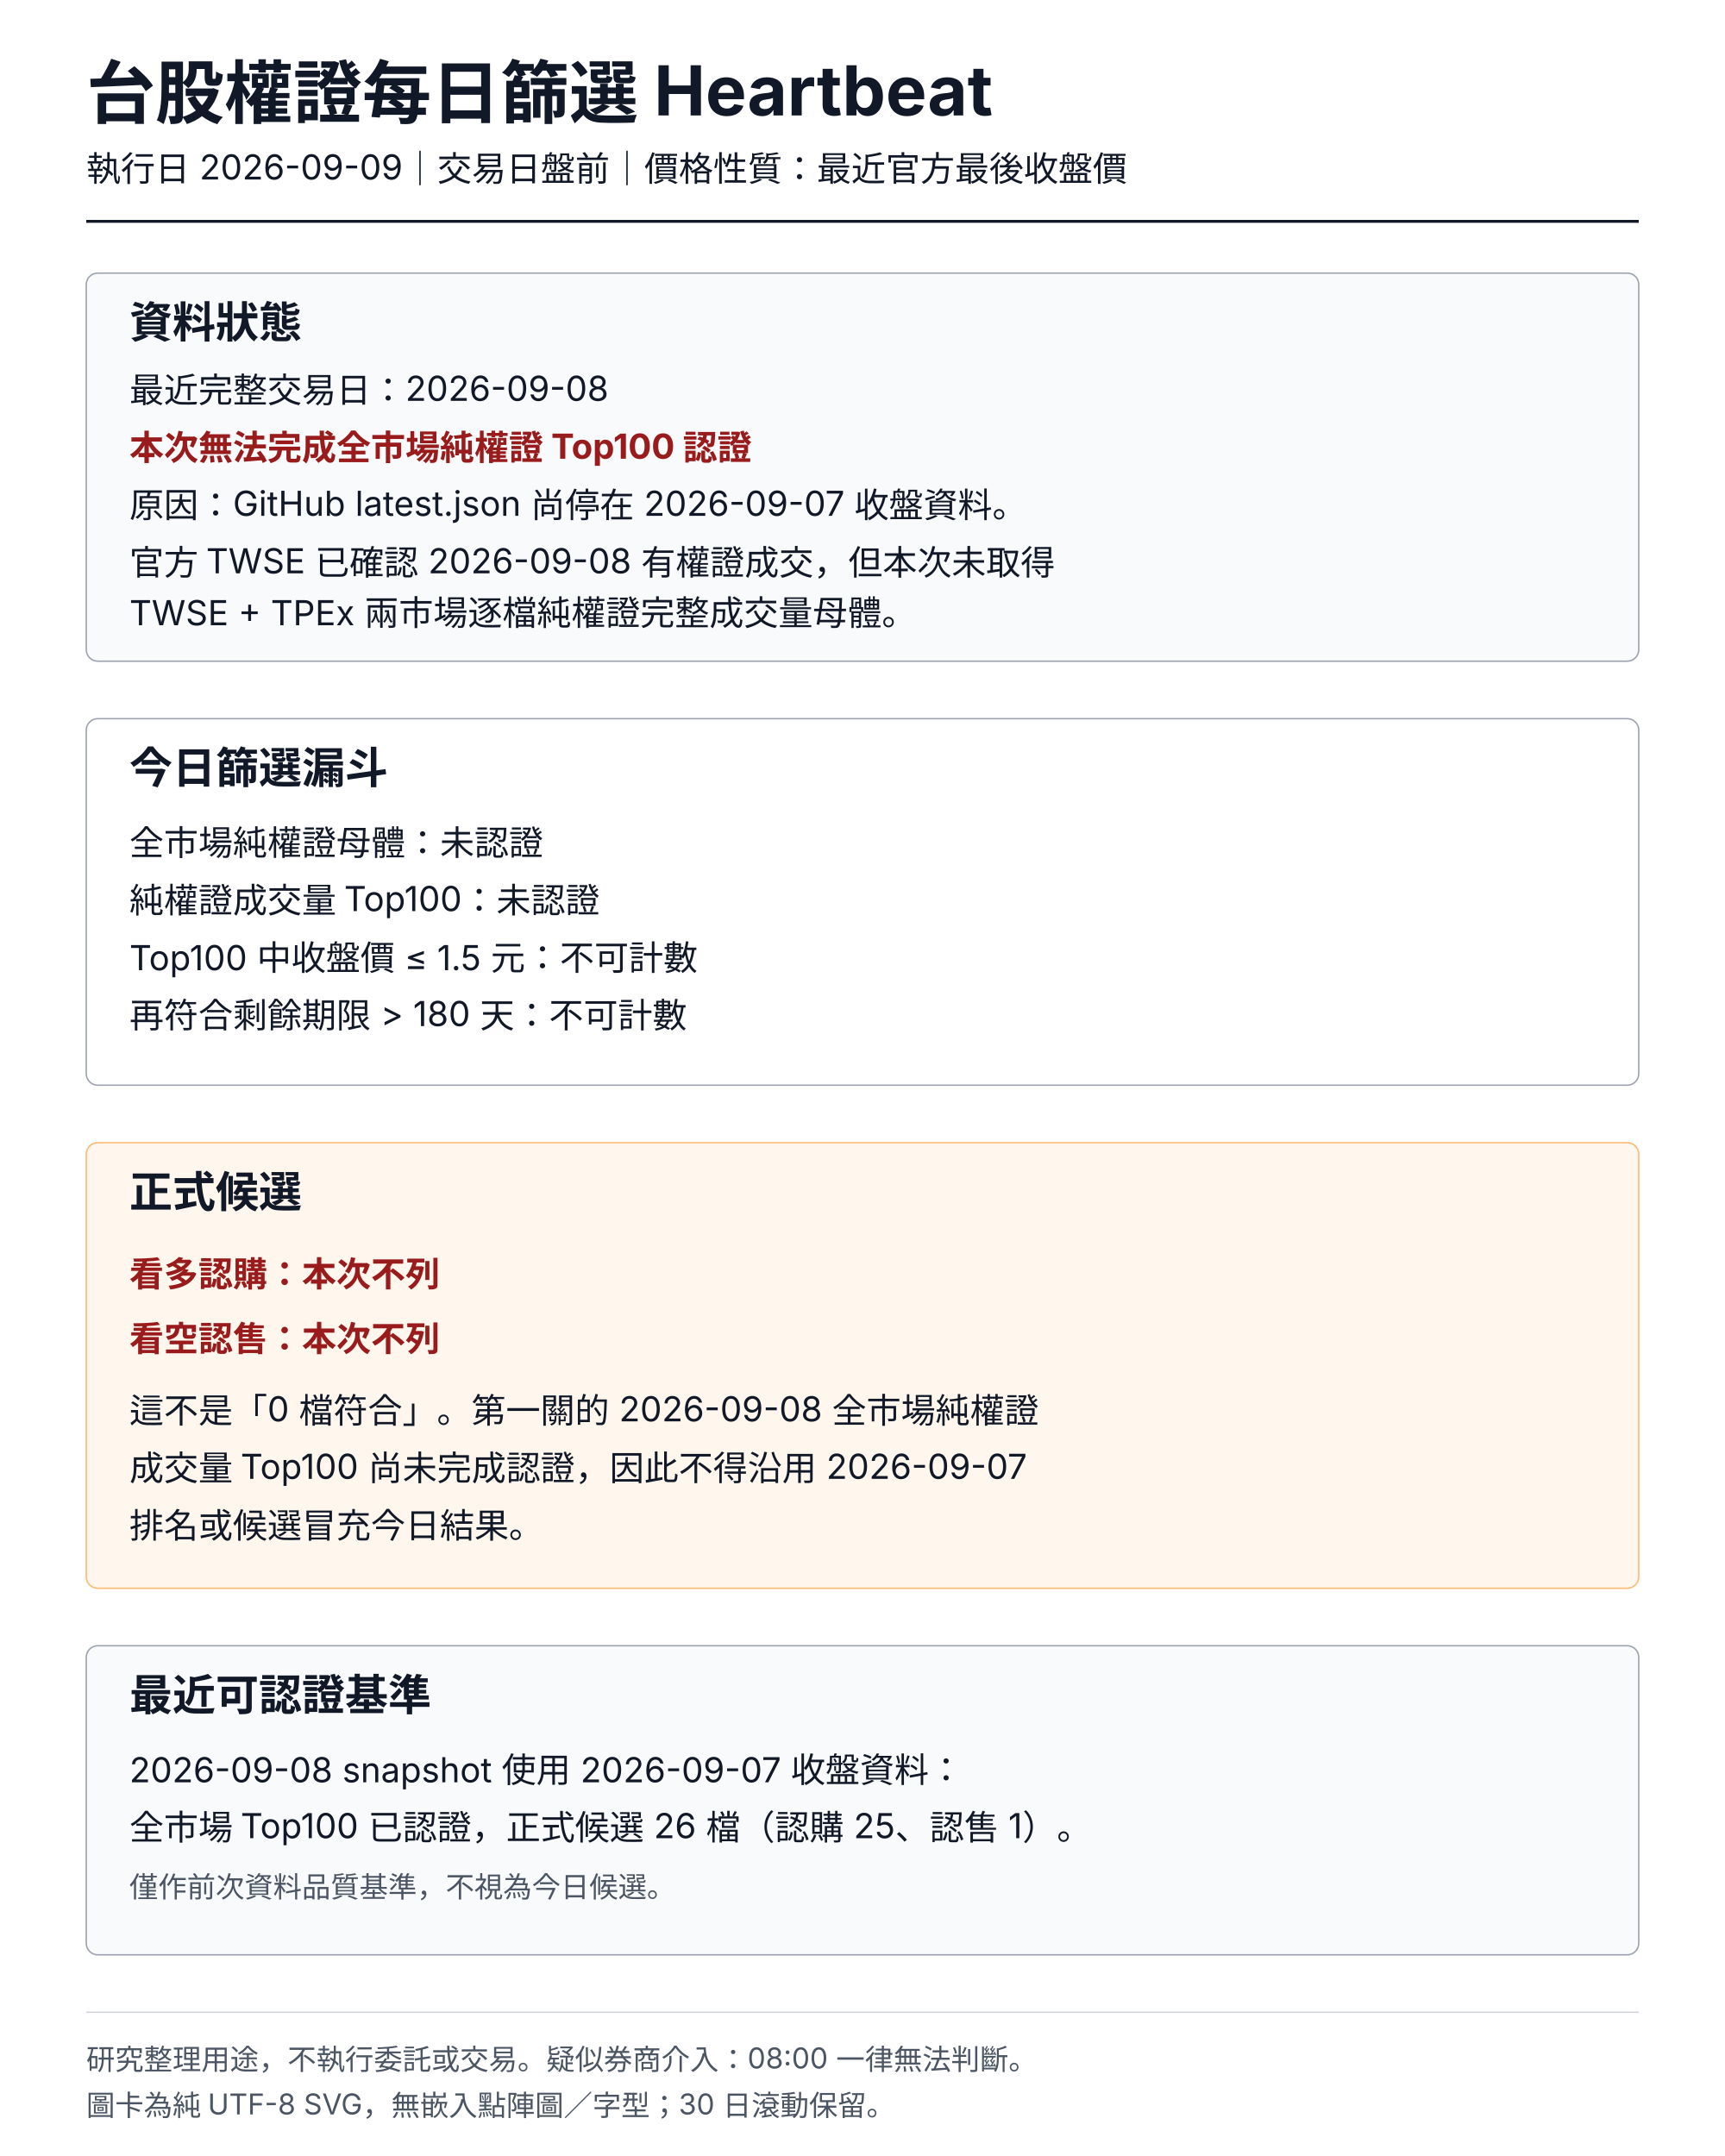
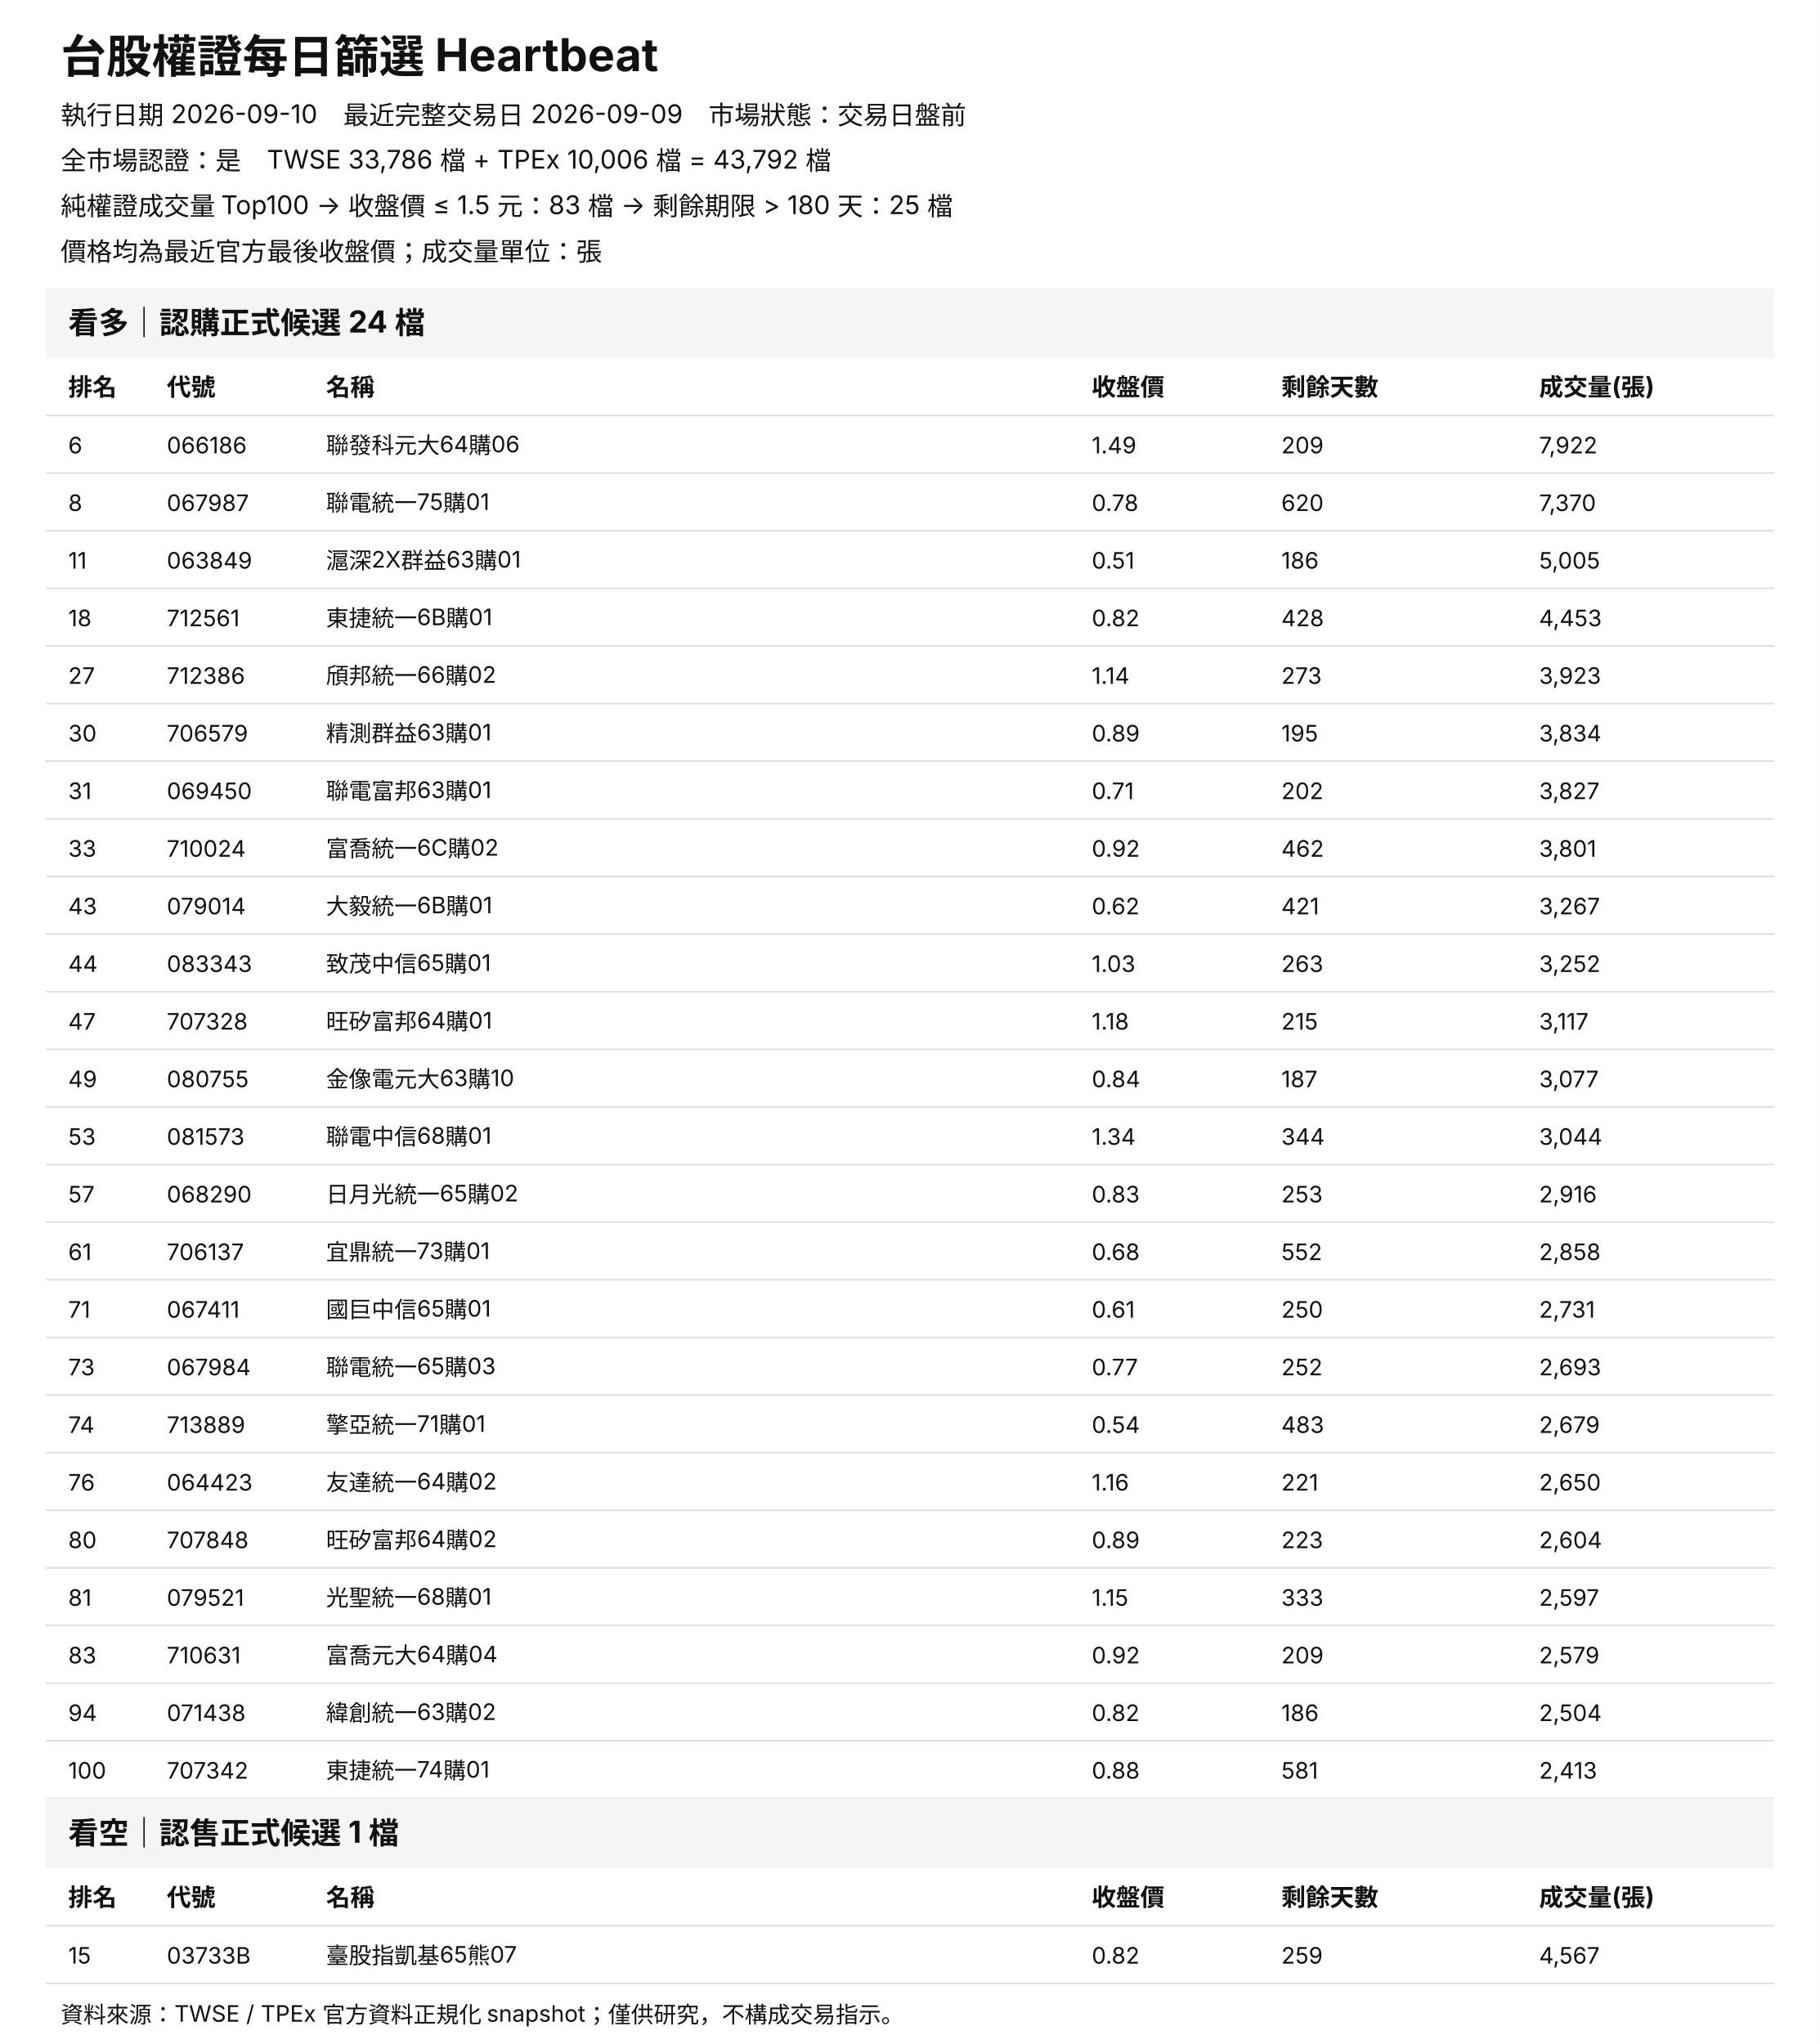
- <svg xmlns="http://www.w3.org/2000/svg" width="1200" height="1500" viewBox="0 0 1200 1500">
-   <rect width="1200" height="1500" fill="#ffffff" />
-   <style>
-     text{font-family:-apple-system,BlinkMacSystemFont,"Noto Sans TC","Microsoft JhengHei",sans-serif;fill:#111827}
-     .title{font-size:48px;font-weight:700}.sub{font-size:24px}.h{font-size:30px;font-weight:700}.b{font-size:24px}.s{font-size:20px}.warn{fill:#991b1b;font-weight:700}.muted{fill:#4b5563}
-   </style>
-   <text x="60" y="82" class="title">台股權證每日篩選 Heartbeat</text>
-   <text x="60" y="126" class="sub">執行日 2026-09-09｜交易日盤前｜價格性質：最近官方最後收盤價</text>
-   <line x1="60" y1="154" x2="1140" y2="154" stroke="#111827" stroke-width="2" />
-   <rect x="60" y="190" width="1080" height="270" rx="8" fill="#f9fafb" stroke="#9ca3af" />
-   <text x="90" y="235" class="h">資料狀態</text>
-   <text x="90" y="280" class="b">最近完整交易日：2026-09-08</text>
-   <text x="90" y="320" class="b warn">本次無法完成全市場純權證 Top100 認證</text>
-   <text x="90" y="360" class="b">原因：GitHub latest.json 尚停在 2026-09-07 收盤資料。</text>
-   <text x="90" y="400" class="b">官方 TWSE 已確認 2026-09-08 有權證成交，但本次未取得</text>
-   <text x="90" y="435" class="b">TWSE + TPEx 兩市場逐檔純權證完整成交量母體。</text>
-   <rect x="60" y="500" width="1080" height="255" rx="8" fill="#ffffff" stroke="#9ca3af" />
-   <text x="90" y="545" class="h">今日篩選漏斗</text>
-   <text x="90" y="595" class="b">全市場純權證母體：未認證</text>
-   <text x="90" y="635" class="b">純權證成交量 Top100：未認證</text>
-   <text x="90" y="675" class="b">Top100 中收盤價 ≤ 1.5 元：不可計數</text>
-   <text x="90" y="715" class="b">再符合剩餘期限 &gt; 180 天：不可計數</text>
-   <rect x="60" y="795" width="1080" height="310" rx="8" fill="#fff7ed" stroke="#fdba74" />
-   <text x="90" y="840" class="h">正式候選</text>
-   <text x="90" y="895" class="b warn">看多認購：本次不列</text>
-   <text x="90" y="940" class="b warn">看空認售：本次不列</text>
-   <text x="90" y="990" class="b">這不是「0 檔符合」。第一關的 2026-09-08 全市場純權證</text>
-   <text x="90" y="1030" class="b">成交量 Top100 尚未完成認證，因此不得沿用 2026-09-07</text>
-   <text x="90" y="1070" class="b">排名或候選冒充今日結果。</text>
-   <rect x="60" y="1145" width="1080" height="215" rx="8" fill="#f9fafb" stroke="#9ca3af" />
-   <text x="90" y="1190" class="h">最近可認證基準</text>
-   <text x="90" y="1240" class="b">2026-09-08 snapshot 使用 2026-09-07 收盤資料：</text>
-   <text x="90" y="1280" class="b">全市場 Top100 已認證，正式候選 26 檔（認購 25、認售 1）。</text>
-   <text x="90" y="1320" class="s muted">僅作前次資料品質基準，不視為今日候選。</text>
-   <line x1="60" y1="1400" x2="1140" y2="1400" stroke="#d1d5db" />
-   <text x="60" y="1440" class="s muted">研究整理用途，不執行委託或交易。疑似券商介入：08:00 一律無法判斷。</text>
-   <text x="60" y="1472" class="s muted">圖卡為純 UTF-8 SVG，無嵌入點陣圖／字型；30 日滾動保留。</text>
+ <svg xmlns="http://www.w3.org/2000/svg" width="1200" height="1348" viewBox="0 0 1200 1348">
+   <rect width="100%" height="100%" fill="white" />
+   <style>text{font-family:-apple-system,BlinkMacSystemFont,"Noto Sans TC","PingFang TC","Microsoft JhengHei",sans-serif;fill:#111}.t{font-size:30px;font-weight:700}.m{font-size:17px}.h{font-size:16px;font-weight:700}.r{font-size:15px}.s{font-size:20px;font-weight:700}.line{stroke:#ddd;stroke-width:1}</style>
+   <text x="40" y="48" class="t">台股權證每日篩選 Heartbeat</text>
+   <text x="40" y="82" class="m">執行日期 2026-09-10　最近完整交易日 2026-09-09　市場狀態：交易日盤前</text>
+   <text x="40" y="112" class="m">全市場認證：是　TWSE 33,786 檔 + TPEx 10,006 檔 = 43,792 檔</text>
+   <text x="40" y="142" class="m">純權證成交量 Top100 → 收盤價 ≤ 1.5 元：83 檔 → 剩餘期限 &gt; 180 天：25 檔</text>
+   <text x="40" y="172" class="m">價格均為最近官方最後收盤價；成交量單位：張</text>
+   <rect x="30" y="190" width="1140" height="46" fill="#f5f5f5" />
+   <text x="45" y="220" class="s">看多｜認購正式候選 24 檔</text>
+   <text x="45" y="261" class="h">排名</text>
+   <text x="110" y="261" class="h">代號</text>
+   <text x="215" y="261" class="h">名稱</text>
+   <text x="720" y="261" class="h">收盤價</text>
+   <text x="845" y="261" class="h">剩餘天數</text>
+   <text x="1015" y="261" class="h">成交量(張)</text>
+   <line x1="30" y1="274" x2="1170" y2="274" class="line" />
+   <text x="45" y="299" class="r">6</text>
+   <text x="110" y="299" class="r">066186</text>
+   <text x="215" y="299" class="r">聯發科元大64購06</text>
+   <text x="720" y="299" class="r">1.49</text>
+   <text x="845" y="299" class="r">209</text>
+   <text x="1015" y="299" class="r">7,922</text>
+   <line x1="30" y1="312" x2="1170" y2="312" class="line" />
+   <text x="45" y="337" class="r">8</text>
+   <text x="110" y="337" class="r">067987</text>
+   <text x="215" y="337" class="r">聯電統一75購01</text>
+   <text x="720" y="337" class="r">0.78</text>
+   <text x="845" y="337" class="r">620</text>
+   <text x="1015" y="337" class="r">7,370</text>
+   <line x1="30" y1="350" x2="1170" y2="350" class="line" />
+   <text x="45" y="375" class="r">11</text>
+   <text x="110" y="375" class="r">063849</text>
+   <text x="215" y="375" class="r">滬深2X群益63購01</text>
+   <text x="720" y="375" class="r">0.51</text>
+   <text x="845" y="375" class="r">186</text>
+   <text x="1015" y="375" class="r">5,005</text>
+   <line x1="30" y1="388" x2="1170" y2="388" class="line" />
+   <text x="45" y="413" class="r">18</text>
+   <text x="110" y="413" class="r">712561</text>
+   <text x="215" y="413" class="r">東捷統一6B購01</text>
+   <text x="720" y="413" class="r">0.82</text>
+   <text x="845" y="413" class="r">428</text>
+   <text x="1015" y="413" class="r">4,453</text>
+   <line x1="30" y1="426" x2="1170" y2="426" class="line" />
+   <text x="45" y="451" class="r">27</text>
+   <text x="110" y="451" class="r">712386</text>
+   <text x="215" y="451" class="r">頎邦統一66購02</text>
+   <text x="720" y="451" class="r">1.14</text>
+   <text x="845" y="451" class="r">273</text>
+   <text x="1015" y="451" class="r">3,923</text>
+   <line x1="30" y1="464" x2="1170" y2="464" class="line" />
+   <text x="45" y="489" class="r">30</text>
+   <text x="110" y="489" class="r">706579</text>
+   <text x="215" y="489" class="r">精測群益63購01</text>
+   <text x="720" y="489" class="r">0.89</text>
+   <text x="845" y="489" class="r">195</text>
+   <text x="1015" y="489" class="r">3,834</text>
+   <line x1="30" y1="502" x2="1170" y2="502" class="line" />
+   <text x="45" y="527" class="r">31</text>
+   <text x="110" y="527" class="r">069450</text>
+   <text x="215" y="527" class="r">聯電富邦63購01</text>
+   <text x="720" y="527" class="r">0.71</text>
+   <text x="845" y="527" class="r">202</text>
+   <text x="1015" y="527" class="r">3,827</text>
+   <line x1="30" y1="540" x2="1170" y2="540" class="line" />
+   <text x="45" y="565" class="r">33</text>
+   <text x="110" y="565" class="r">710024</text>
+   <text x="215" y="565" class="r">富喬統一6C購02</text>
+   <text x="720" y="565" class="r">0.92</text>
+   <text x="845" y="565" class="r">462</text>
+   <text x="1015" y="565" class="r">3,801</text>
+   <line x1="30" y1="578" x2="1170" y2="578" class="line" />
+   <text x="45" y="603" class="r">43</text>
+   <text x="110" y="603" class="r">079014</text>
+   <text x="215" y="603" class="r">大毅統一6B購01</text>
+   <text x="720" y="603" class="r">0.62</text>
+   <text x="845" y="603" class="r">421</text>
+   <text x="1015" y="603" class="r">3,267</text>
+   <line x1="30" y1="616" x2="1170" y2="616" class="line" />
+   <text x="45" y="641" class="r">44</text>
+   <text x="110" y="641" class="r">083343</text>
+   <text x="215" y="641" class="r">致茂中信65購01</text>
+   <text x="720" y="641" class="r">1.03</text>
+   <text x="845" y="641" class="r">263</text>
+   <text x="1015" y="641" class="r">3,252</text>
+   <line x1="30" y1="654" x2="1170" y2="654" class="line" />
+   <text x="45" y="679" class="r">47</text>
+   <text x="110" y="679" class="r">707328</text>
+   <text x="215" y="679" class="r">旺矽富邦64購01</text>
+   <text x="720" y="679" class="r">1.18</text>
+   <text x="845" y="679" class="r">215</text>
+   <text x="1015" y="679" class="r">3,117</text>
+   <line x1="30" y1="692" x2="1170" y2="692" class="line" />
+   <text x="45" y="717" class="r">49</text>
+   <text x="110" y="717" class="r">080755</text>
+   <text x="215" y="717" class="r">金像電元大63購10</text>
+   <text x="720" y="717" class="r">0.84</text>
+   <text x="845" y="717" class="r">187</text>
+   <text x="1015" y="717" class="r">3,077</text>
+   <line x1="30" y1="730" x2="1170" y2="730" class="line" />
+   <text x="45" y="755" class="r">53</text>
+   <text x="110" y="755" class="r">081573</text>
+   <text x="215" y="755" class="r">聯電中信68購01</text>
+   <text x="720" y="755" class="r">1.34</text>
+   <text x="845" y="755" class="r">344</text>
+   <text x="1015" y="755" class="r">3,044</text>
+   <line x1="30" y1="768" x2="1170" y2="768" class="line" />
+   <text x="45" y="793" class="r">57</text>
+   <text x="110" y="793" class="r">068290</text>
+   <text x="215" y="793" class="r">日月光統一65購02</text>
+   <text x="720" y="793" class="r">0.83</text>
+   <text x="845" y="793" class="r">253</text>
+   <text x="1015" y="793" class="r">2,916</text>
+   <line x1="30" y1="806" x2="1170" y2="806" class="line" />
+   <text x="45" y="831" class="r">61</text>
+   <text x="110" y="831" class="r">706137</text>
+   <text x="215" y="831" class="r">宜鼎統一73購01</text>
+   <text x="720" y="831" class="r">0.68</text>
+   <text x="845" y="831" class="r">552</text>
+   <text x="1015" y="831" class="r">2,858</text>
+   <line x1="30" y1="844" x2="1170" y2="844" class="line" />
+   <text x="45" y="869" class="r">71</text>
+   <text x="110" y="869" class="r">067411</text>
+   <text x="215" y="869" class="r">國巨中信65購01</text>
+   <text x="720" y="869" class="r">0.61</text>
+   <text x="845" y="869" class="r">250</text>
+   <text x="1015" y="869" class="r">2,731</text>
+   <line x1="30" y1="882" x2="1170" y2="882" class="line" />
+   <text x="45" y="907" class="r">73</text>
+   <text x="110" y="907" class="r">067984</text>
+   <text x="215" y="907" class="r">聯電統一65購03</text>
+   <text x="720" y="907" class="r">0.77</text>
+   <text x="845" y="907" class="r">252</text>
+   <text x="1015" y="907" class="r">2,693</text>
+   <line x1="30" y1="920" x2="1170" y2="920" class="line" />
+   <text x="45" y="945" class="r">74</text>
+   <text x="110" y="945" class="r">713889</text>
+   <text x="215" y="945" class="r">擎亞統一71購01</text>
+   <text x="720" y="945" class="r">0.54</text>
+   <text x="845" y="945" class="r">483</text>
+   <text x="1015" y="945" class="r">2,679</text>
+   <line x1="30" y1="958" x2="1170" y2="958" class="line" />
+   <text x="45" y="983" class="r">76</text>
+   <text x="110" y="983" class="r">064423</text>
+   <text x="215" y="983" class="r">友達統一64購02</text>
+   <text x="720" y="983" class="r">1.16</text>
+   <text x="845" y="983" class="r">221</text>
+   <text x="1015" y="983" class="r">2,650</text>
+   <line x1="30" y1="996" x2="1170" y2="996" class="line" />
+   <text x="45" y="1021" class="r">80</text>
+   <text x="110" y="1021" class="r">707848</text>
+   <text x="215" y="1021" class="r">旺矽富邦64購02</text>
+   <text x="720" y="1021" class="r">0.89</text>
+   <text x="845" y="1021" class="r">223</text>
+   <text x="1015" y="1021" class="r">2,604</text>
+   <line x1="30" y1="1034" x2="1170" y2="1034" class="line" />
+   <text x="45" y="1059" class="r">81</text>
+   <text x="110" y="1059" class="r">079521</text>
+   <text x="215" y="1059" class="r">光聖統一68購01</text>
+   <text x="720" y="1059" class="r">1.15</text>
+   <text x="845" y="1059" class="r">333</text>
+   <text x="1015" y="1059" class="r">2,597</text>
+   <line x1="30" y1="1072" x2="1170" y2="1072" class="line" />
+   <text x="45" y="1097" class="r">83</text>
+   <text x="110" y="1097" class="r">710631</text>
+   <text x="215" y="1097" class="r">富喬元大64購04</text>
+   <text x="720" y="1097" class="r">0.92</text>
+   <text x="845" y="1097" class="r">209</text>
+   <text x="1015" y="1097" class="r">2,579</text>
+   <line x1="30" y1="1110" x2="1170" y2="1110" class="line" />
+   <text x="45" y="1135" class="r">94</text>
+   <text x="110" y="1135" class="r">071438</text>
+   <text x="215" y="1135" class="r">緯創統一63購02</text>
+   <text x="720" y="1135" class="r">0.82</text>
+   <text x="845" y="1135" class="r">186</text>
+   <text x="1015" y="1135" class="r">2,504</text>
+   <line x1="30" y1="1148" x2="1170" y2="1148" class="line" />
+   <text x="45" y="1173" class="r">100</text>
+   <text x="110" y="1173" class="r">707342</text>
+   <text x="215" y="1173" class="r">東捷統一74購01</text>
+   <text x="720" y="1173" class="r">0.88</text>
+   <text x="845" y="1173" class="r">581</text>
+   <text x="1015" y="1173" class="r">2,413</text>
+   <line x1="30" y1="1186" x2="1170" y2="1186" class="line" />
+   <rect x="30" y="1186" width="1140" height="46" fill="#f5f5f5" />
+   <text x="45" y="1216" class="s">看空｜認售正式候選 1 檔</text>
+   <text x="45" y="1257" class="h">排名</text>
+   <text x="110" y="1257" class="h">代號</text>
+   <text x="215" y="1257" class="h">名稱</text>
+   <text x="720" y="1257" class="h">收盤價</text>
+   <text x="845" y="1257" class="h">剩餘天數</text>
+   <text x="1015" y="1257" class="h">成交量(張)</text>
+   <line x1="30" y1="1270" x2="1170" y2="1270" class="line" />
+   <text x="45" y="1295" class="r">15</text>
+   <text x="110" y="1295" class="r">03733B</text>
+   <text x="215" y="1295" class="r">臺股指凱基65熊07</text>
+   <text x="720" y="1295" class="r">0.82</text>
+   <text x="845" y="1295" class="r">259</text>
+   <text x="1015" y="1295" class="r">4,567</text>
+   <line x1="30" y1="1308" x2="1170" y2="1308" class="line" />
+   <text x="40" y="1334" class="r">資料來源：TWSE / TPEx 官方資料正規化 snapshot；僅供研究，不構成交易指示。</text>
</svg>
